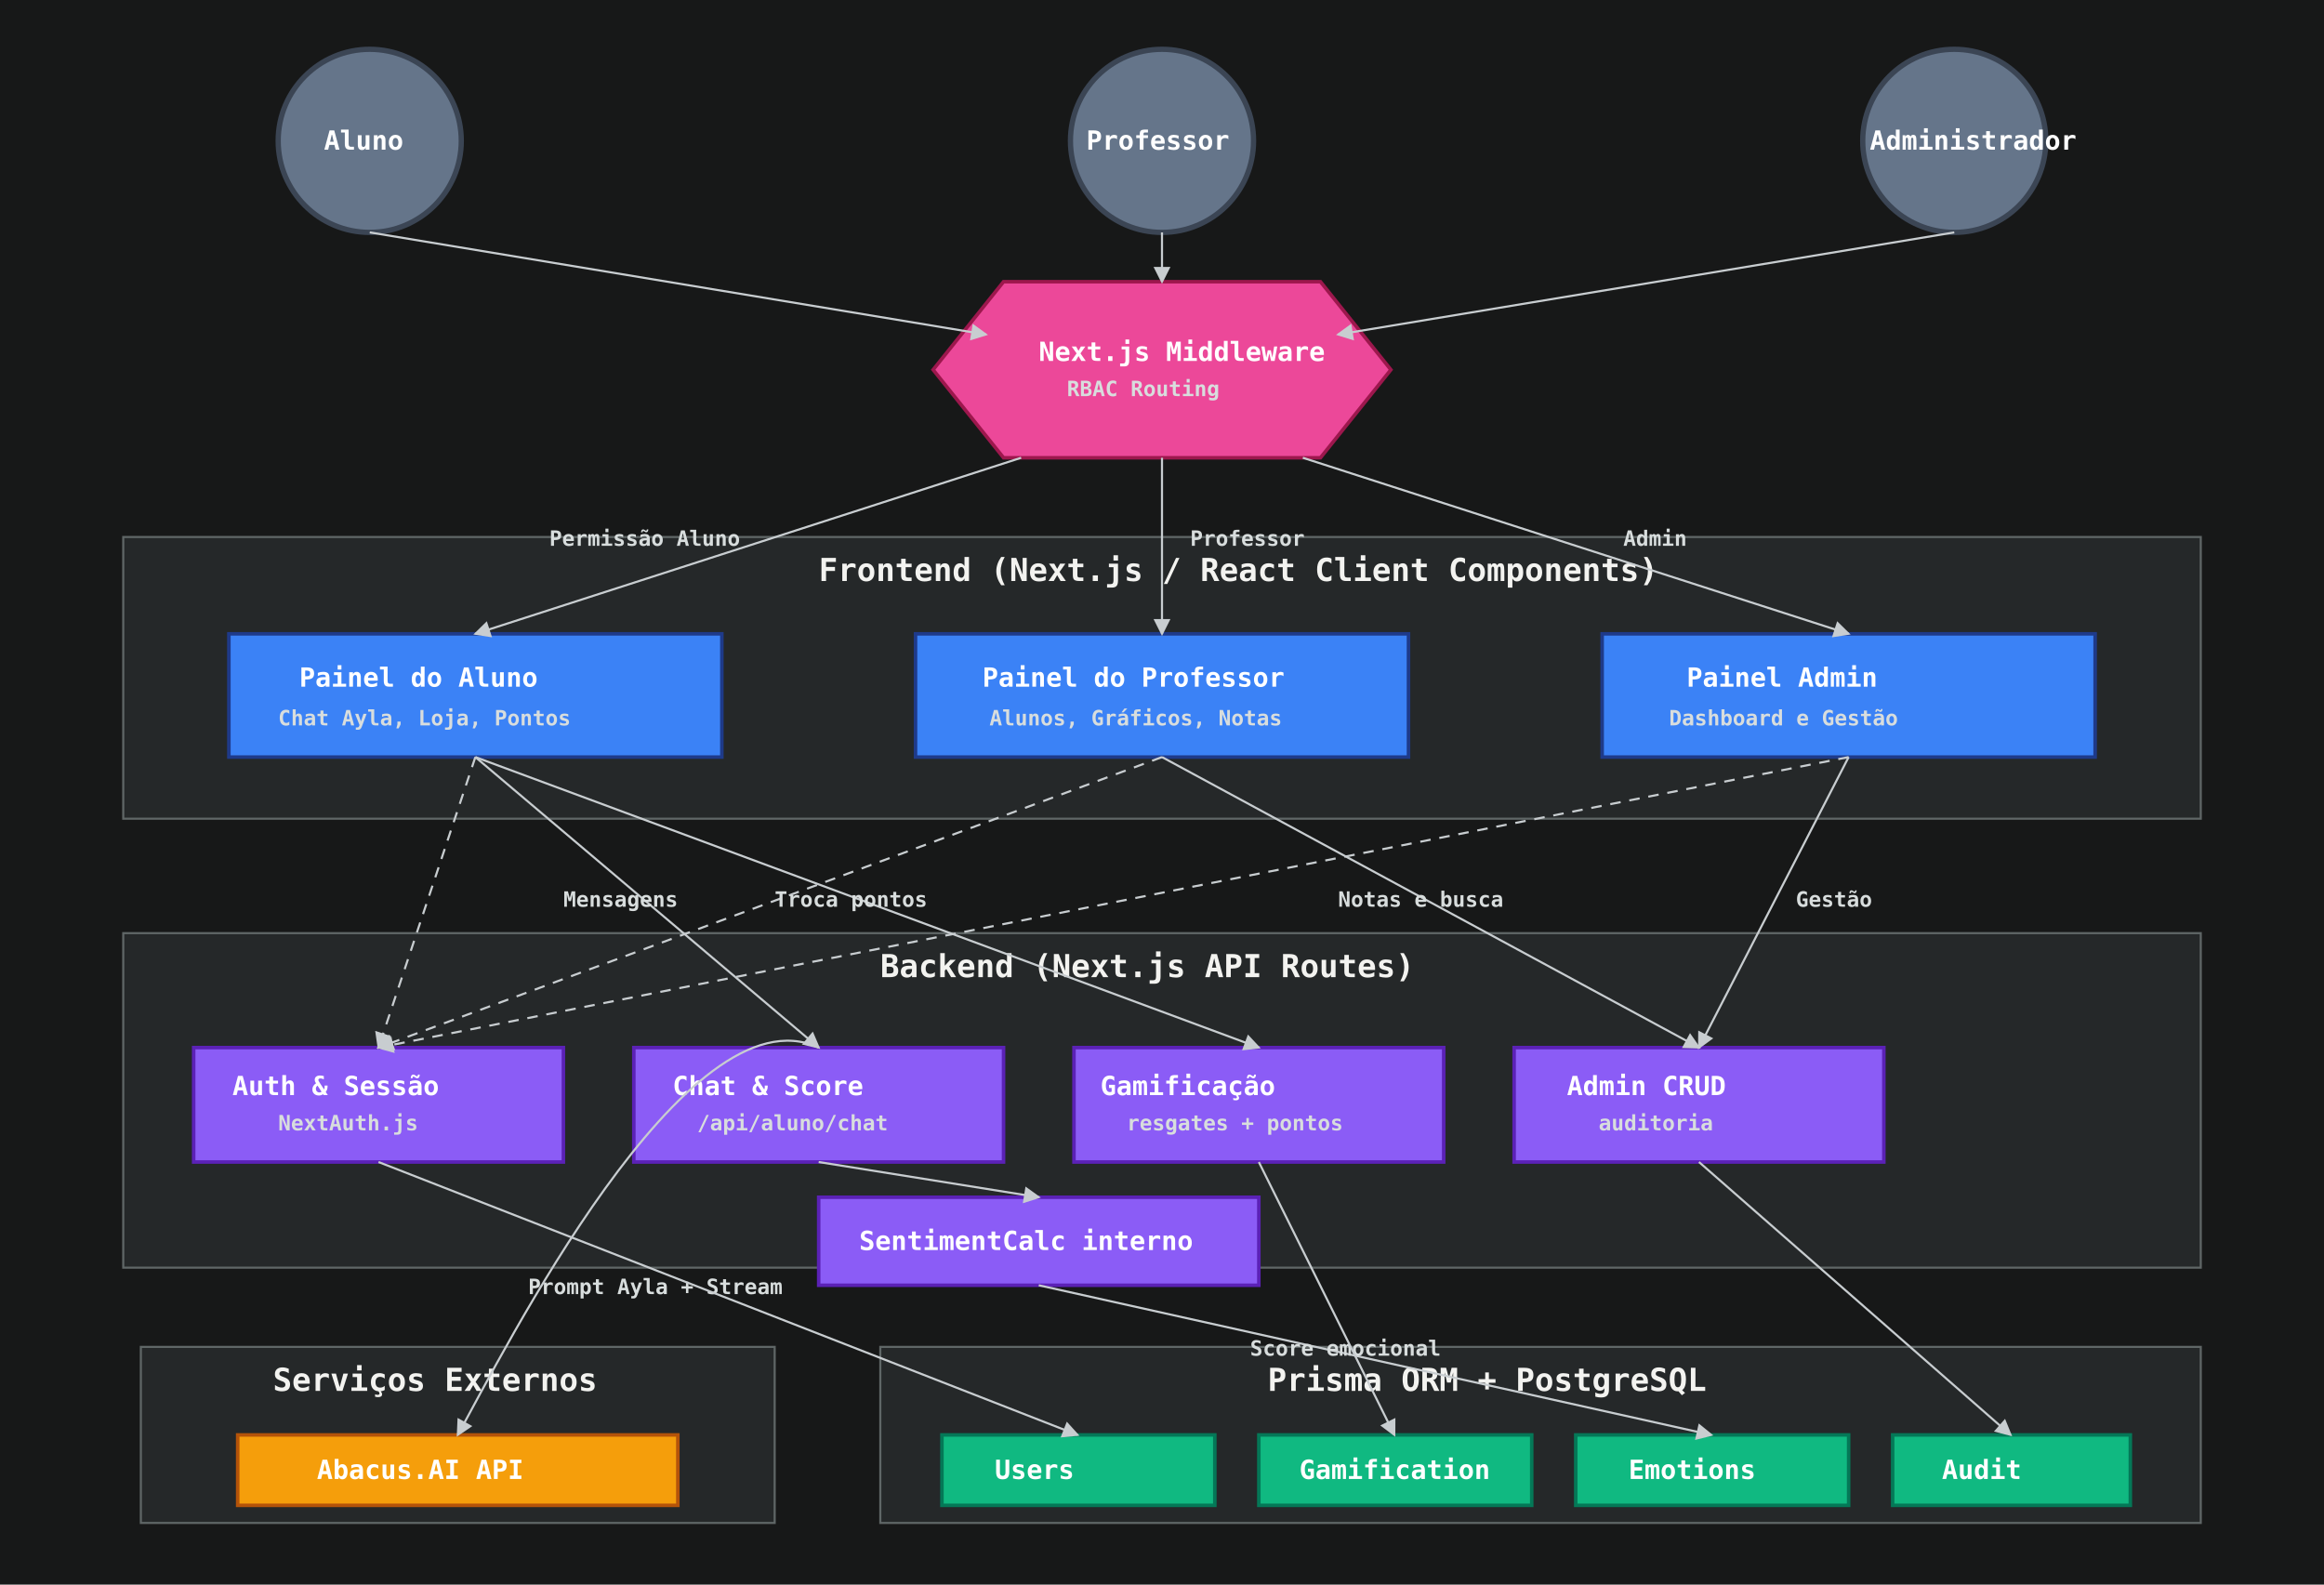
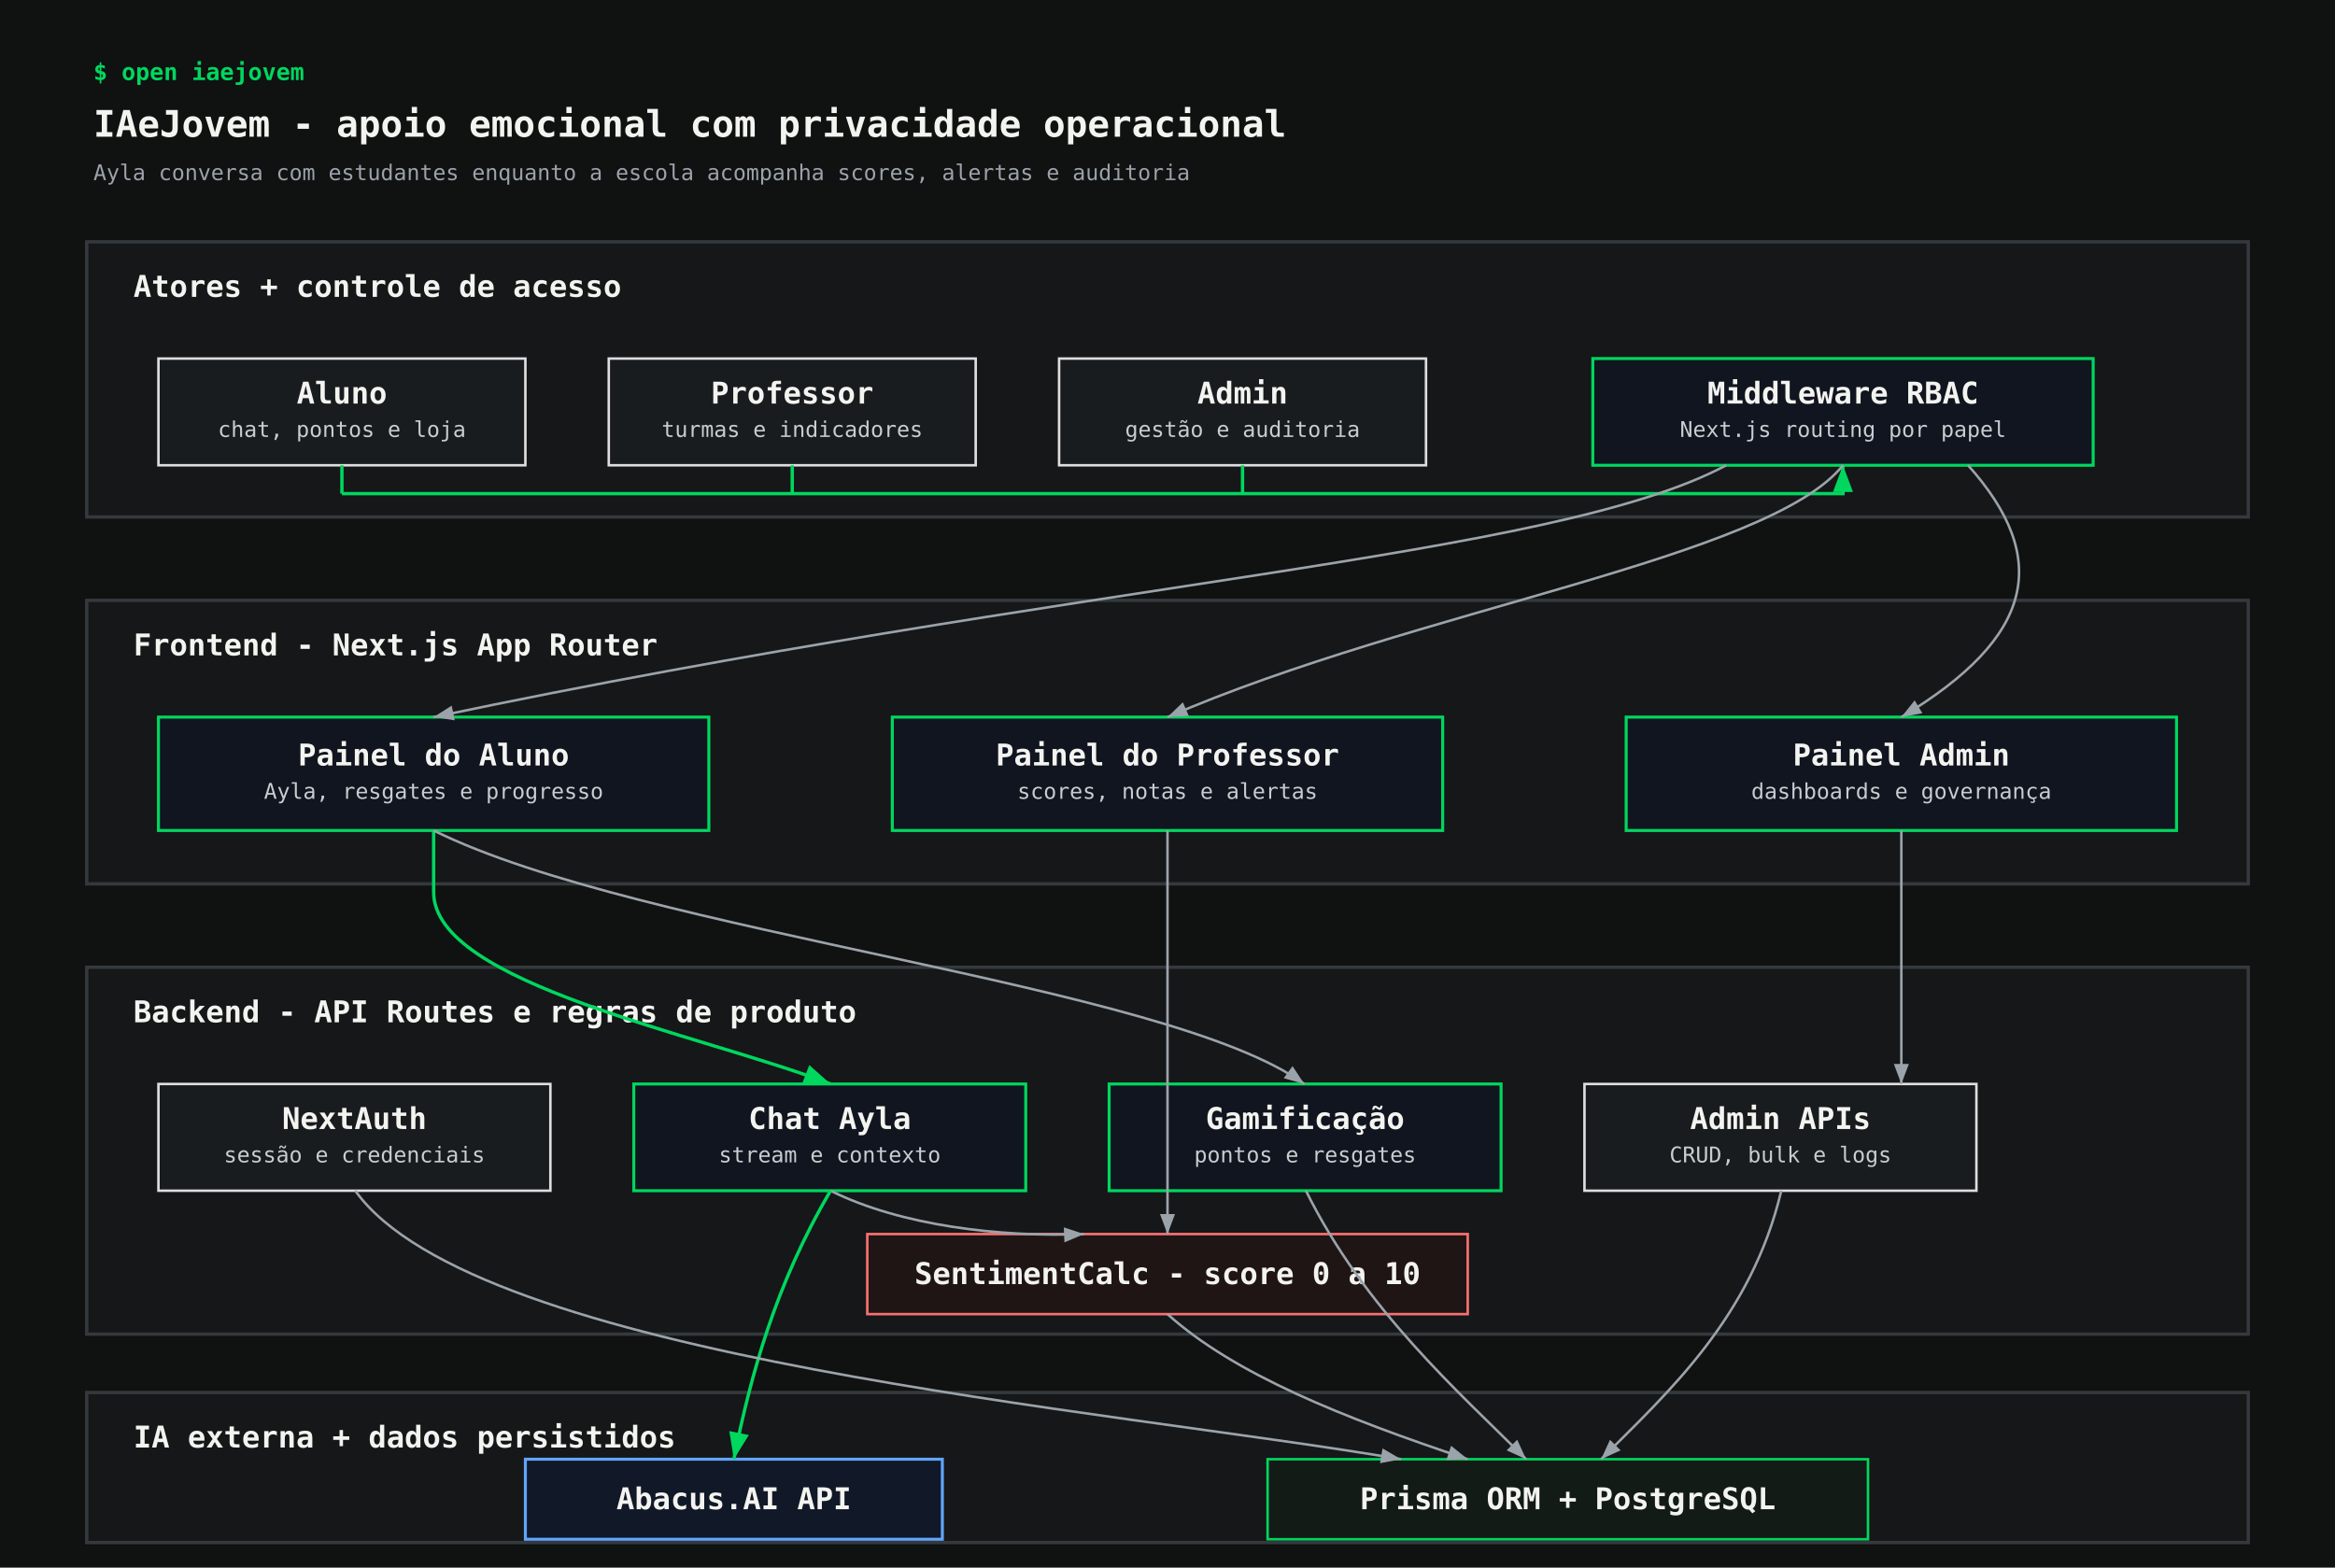
- <svg xmlns="http://www.w3.org/2000/svg" viewBox="0 0 1320 900" role="img" aria-labelledby="title desc">
+ <svg xmlns="http://www.w3.org/2000/svg" width="1400" height="940" viewBox="0 0 1400 940" role="img" aria-labelledby="title desc">
+   <style>
+     .bg { fill: #101111; }
+     .zone { fill: #151718; stroke: #34393d; stroke-width: 2; }
+     .service { fill: #191c1e; stroke: #dedede; stroke-width: 1.5; }
+     .gateway { fill: #10151f; stroke: #00d75f; stroke-width: 1.8; }
+     .data { fill: #121b16; stroke: #00d75f; stroke-width: 1.5; }
+     .ai { fill: #111827; stroke: #60a5fa; stroke-width: 1.8; }
+     .risk { fill: #1f1515; stroke: #f87171; stroke-width: 1.5; }
+     .headline { fill: #f3f3f0; font: 700 22px "SFMono-Regular", Consolas, monospace; }
+     .zone-title { fill: #f3f3f0; font: 700 18px "SFMono-Regular", Consolas, monospace; }
+     .node-title { fill: #f3f3f0; font: 700 18px "SFMono-Regular", Consolas, monospace; text-anchor: middle; }
+     .node-small { fill: #c8cdd0; font: 13px "SFMono-Regular", Consolas, monospace; text-anchor: middle; }
+     .muted { fill: #9ba3aa; font: 13px "SFMono-Regular", Consolas, monospace; }
+     .edge-label { fill: #9ba3aa; font: 12px "SFMono-Regular", Consolas, monospace; text-anchor: middle; }
+     .green { fill: #00d75f; font: 700 14px "SFMono-Regular", Consolas, monospace; }
+     .flow { stroke: #00d75f; stroke-width: 2; fill: none; }
+     .line { stroke: #9ba3aa; stroke-width: 1.5; fill: none; marker-end: url(#arrow); }
+     .strong-line { stroke: #00d75f; stroke-width: 2; fill: none; marker-end: url(#arrow-green); }
+   </style>
  <defs>
-     <marker id="arrow" markerWidth="8" markerHeight="8" refX="7" refY="4" orient="auto" markerUnits="strokeWidth">
-       <path d="M0,0 L8,4 L0,8 Z" fill="#c8cdd0" />
+     <marker id="arrow" markerWidth="10" markerHeight="10" refX="8" refY="3" orient="auto" markerUnits="strokeWidth">
+       <path d="M0,0 L0,6 L8,3 z" fill="#9ba3aa" />
    </marker>
-     <style>
-       .bg { fill: #171818; }
-       .zone { fill: #252829; stroke: #5f6666; stroke-width: 1.2; }
-       .frontend { fill: #3b82f6; stroke: #1e3a8a; stroke-width: 2; }
-       .backend { fill: #8b5cf6; stroke: #5b21b6; stroke-width: 2; }
-       .database { fill: #10b981; stroke: #047857; stroke-width: 2; }
-       .external { fill: #f59e0b; stroke: #b45309; stroke-width: 2; }
-       .auth { fill: #ec4899; stroke: #9d174d; stroke-width: 2; }
-       .actor { fill: #65758a; stroke: #3b4554; stroke-width: 3; }
-       .label { fill: #fff; font: 700 15px ui-monospace, SFMono-Regular, Menlo, Consolas, monospace; }
-       .title { fill: #f3f3f0; font: 800 18px ui-monospace, SFMono-Regular, Menlo, Consolas, monospace; }
-       .small { fill: #d8dddd; font: 600 12px ui-monospace, SFMono-Regular, Menlo, Consolas, monospace; }
-       .line { fill: none; stroke: #c8cdd0; stroke-width: 1.2; marker-end: url(#arrow); }
-       .dash { fill: none; stroke: #c8cdd0; stroke-width: 1.2; stroke-dasharray: 6 5; marker-end: url(#arrow); }
-     </style>
+     <marker id="arrow-green" markerWidth="10" markerHeight="10" refX="8" refY="3" orient="auto" markerUnits="strokeWidth">
+       <path d="M0,0 L0,6 L8,3 z" fill="#00d75f" />
+     </marker>
  </defs>
-   <rect class="bg" width="1320" height="900" />
-   <circle class="actor" cx="210" cy="80" r="52" />
-   <text class="label" x="184" y="85">Aluno</text>
-   <circle class="actor" cx="660" cy="80" r="52" />
-   <text class="label" x="617" y="85">Professor</text>
-   <circle class="actor" cx="1110" cy="80" r="52" />
-   <text class="label" x="1062" y="85">Administrador</text>
-   <polygon class="auth" points="570,160 750,160 790,210 750,260 570,260 530,210" />
-   <text class="label" x="590" y="205">Next.js Middleware</text>
-   <text class="small" x="606" y="225">RBAC Routing</text>
-   <rect class="zone" x="70" y="305" width="1180" height="160" />
-   <text class="title" x="465" y="330">Frontend (Next.js / React Client Components)</text>
-   <rect class="frontend" x="130" y="360" width="280" height="70" />
-   <text class="label" x="170" y="390">Painel do Aluno</text>
-   <text class="small" x="158" y="412">Chat Ayla, Loja, Pontos</text>
-   <rect class="frontend" x="520" y="360" width="280" height="70" />
-   <text class="label" x="558" y="390">Painel do Professor</text>
-   <text class="small" x="562" y="412">Alunos, Gráficos, Notas</text>
-   <rect class="frontend" x="910" y="360" width="280" height="70" />
-   <text class="label" x="958" y="390">Painel Admin</text>
-   <text class="small" x="948" y="412">Dashboard e Gestão</text>
-   <rect class="zone" x="70" y="530" width="1180" height="190" />
-   <text class="title" x="500" y="555">Backend (Next.js API Routes)</text>
-   <rect class="backend" x="110" y="595" width="210" height="65" />
-   <text class="label" x="132" y="622">Auth &amp; Sessão</text>
-   <text class="small" x="158" y="642">NextAuth.js</text>
-   <rect class="backend" x="360" y="595" width="210" height="65" />
-   <text class="label" x="382" y="622">Chat &amp; Score</text>
-   <text class="small" x="396" y="642">/api/aluno/chat</text>
-   <rect class="backend" x="610" y="595" width="210" height="65" />
-   <text class="label" x="625" y="622">Gamificação</text>
-   <text class="small" x="640" y="642">resgates + pontos</text>
-   <rect class="backend" x="860" y="595" width="210" height="65" />
-   <text class="label" x="890" y="622">Admin CRUD</text>
-   <text class="small" x="908" y="642">auditoria</text>
-   <rect class="backend" x="465" y="680" width="250" height="50" />
-   <text class="label" x="488" y="710">SentimentCalc interno</text>
-   <rect class="zone" x="80" y="765" width="360" height="100" />
-   <text class="title" x="155" y="790">Serviços Externos</text>
-   <rect class="external" x="135" y="815" width="250" height="40" />
-   <text class="label" x="180" y="840">Abacus.AI API</text>
-   <rect class="zone" x="500" y="765" width="750" height="100" />
-   <text class="title" x="720" y="790">Prisma ORM + PostgreSQL</text>
-   <rect class="database" x="535" y="815" width="155" height="40" />
-   <text class="label" x="565" y="840">Users</text>
-   <rect class="database" x="715" y="815" width="155" height="40" />
-   <text class="label" x="738" y="840">Gamification</text>
-   <rect class="database" x="895" y="815" width="155" height="40" />
-   <text class="label" x="925" y="840">Emotions</text>
-   <rect class="database" x="1075" y="815" width="135" height="40" />
-   <text class="label" x="1103" y="840">Audit</text>
-   <path class="line" d="M210 132 L560 190" />
-   <path class="line" d="M660 132 L660 160" />
-   <path class="line" d="M1110 132 L760 190" />
-   <path class="line" d="M580 260 L270 360" />
-   <text class="small" x="312" y="310">Permissão Aluno</text>
-   <path class="line" d="M660 260 L660 360" />
-   <text class="small" x="676" y="310">Professor</text>
-   <path class="line" d="M740 260 L1050 360" />
-   <text class="small" x="922" y="310">Admin</text>
-   <path class="dash" d="M270 430 L215 595" />
-   <path class="dash" d="M660 430 L215 595" />
-   <path class="dash" d="M1050 430 L215 595" />
-   <path class="line" d="M270 430 L465 595" />
-   <text class="small" x="320" y="515">Mensagens</text>
-   <path class="line" d="M270 430 L715 595" />
-   <text class="small" x="440" y="515">Troca pontos</text>
-   <path class="line" d="M660 430 L965 595" />
-   <text class="small" x="760" y="515">Notas e busca</text>
-   <path class="line" d="M1050 430 L965 595" />
-   <text class="small" x="1020" y="515">Gestão</text>
-   <path class="line" d="M465 660 L590 680" />
-   <path class="line" d="M465 595 C390 560 285 770 260 815" />
-   <text class="small" x="300" y="735">Prompt Ayla + Stream</text>
-   <path class="line" d="M590 730 L972 815" />
-   <text class="small" x="710" y="770">Score emocional</text>
-   <path class="line" d="M215 660 L612 815" />
-   <path class="line" d="M715 660 L792 815" />
-   <path class="line" d="M965 660 L1142 815" />
+   <rect class="bg" width="1400" height="940" />
+   <text class="green" x="56" y="48">$ open iaejovem</text>
+   <text class="headline" x="56" y="82">IAeJovem - apoio emocional com privacidade operacional</text>
+   <text class="muted" x="56" y="108">Ayla conversa com estudantes enquanto a escola acompanha scores, alertas e auditoria</text>
+   <rect class="zone" x="52" y="145" width="1296" height="165" />
+   <text class="zone-title" x="80" y="178">Atores + controle de acesso</text>
+   <rect class="service" x="95" y="215" width="220" height="64" />
+   <text class="node-title" x="205" y="242">Aluno</text>
+   <text class="node-small" x="205" y="262">chat, pontos e loja</text>
+   <rect class="service" x="365" y="215" width="220" height="64" />
+   <text class="node-title" x="475" y="242">Professor</text>
+   <text class="node-small" x="475" y="262">turmas e indicadores</text>
+   <rect class="service" x="635" y="215" width="220" height="64" />
+   <text class="node-title" x="745" y="242">Admin</text>
+   <text class="node-small" x="745" y="262">gestão e auditoria</text>
+   <rect class="gateway" x="955" y="215" width="300" height="64" />
+   <text class="node-title" x="1105" y="242">Middleware RBAC</text>
+   <text class="node-small" x="1105" y="262">Next.js routing por papel</text>
+   <path class="flow" d="M205 279 V296" />
+   <path class="flow" d="M475 279 V296" />
+   <path class="flow" d="M745 279 V296" />
+   <path class="strong-line" d="M205 296 H1105 V279" />
+   <rect class="zone" x="52" y="360" width="1296" height="170" />
+   <text class="zone-title" x="80" y="393">Frontend - Next.js App Router</text>
+   <rect class="gateway" x="95" y="430" width="330" height="68" />
+   <text class="node-title" x="260" y="459">Painel do Aluno</text>
+   <text class="node-small" x="260" y="479">Ayla, resgates e progresso</text>
+   <rect class="gateway" x="535" y="430" width="330" height="68" />
+   <text class="node-title" x="700" y="459">Painel do Professor</text>
+   <text class="node-small" x="700" y="479">scores, notas e alertas</text>
+   <rect class="gateway" x="975" y="430" width="330" height="68" />
+   <text class="node-title" x="1140" y="459">Painel Admin</text>
+   <text class="node-small" x="1140" y="479">dashboards e governança</text>
+   <path class="line" d="M1035 279 C930 335 650 348 260 430" />
+   <path class="line" d="M1105 279 C1060 335 850 365 700 430" />
+   <path class="line" d="M1180 279 C1230 335 1220 382 1140 430" />
+   <rect class="zone" x="52" y="580" width="1296" height="220" />
+   <text class="zone-title" x="80" y="613">Backend - API Routes e regras de produto</text>
+   <rect class="service" x="95" y="650" width="235" height="64" />
+   <text class="node-title" x="212.5" y="677">NextAuth</text>
+   <text class="node-small" x="212.5" y="697">sessão e credenciais</text>
+   <rect class="gateway" x="380" y="650" width="235" height="64" />
+   <text class="node-title" x="497.5" y="677">Chat Ayla</text>
+   <text class="node-small" x="497.5" y="697">stream e contexto</text>
+   <rect class="gateway" x="665" y="650" width="235" height="64" />
+   <text class="node-title" x="782.5" y="677">Gamificação</text>
+   <text class="node-small" x="782.5" y="697">pontos e resgates</text>
+   <rect class="service" x="950" y="650" width="235" height="64" />
+   <text class="node-title" x="1067.5" y="677">Admin APIs</text>
+   <text class="node-small" x="1067.5" y="697">CRUD, bulk e logs</text>
+   <rect class="risk" x="520" y="740" width="360" height="48" />
+   <text class="node-title" x="700" y="770">SentimentCalc - score 0 a 10</text>
+   <path class="strong-line" d="M260 498 V535 C260 590 420 620 498 650" />
+   <path class="line" d="M260 498 C385 560 700 590 782 650" />
+   <path class="line" d="M700 498 V740" />
+   <path class="line" d="M1140 498 V650" />
+   <path class="line" d="M498 714 C540 735 600 742 650 740" />
+   <rect class="zone" x="52" y="835" width="1296" height="90" />
+   <text class="zone-title" x="80" y="868">IA externa + dados persistidos</text>
+   <rect class="ai" x="315" y="875" width="250" height="48" />
+   <text class="node-title" x="440" y="905">Abacus.AI API</text>
+   <rect class="data" x="760" y="875" width="360" height="48" />
+   <text class="node-title" x="940" y="905">Prisma ORM + PostgreSQL</text>
+   <path class="strong-line" d="M498 714 C465 770 450 825 440 875" />
+   <path class="line" d="M213 714 C285 815 665 845 840 875" />
+   <path class="line" d="M700 788 C740 824 805 850 880 875" />
+   <path class="line" d="M783 714 C818 785 875 835 915 875" />
+   <path class="line" d="M1068 714 C1050 790 1000 835 960 875" />
</svg>
